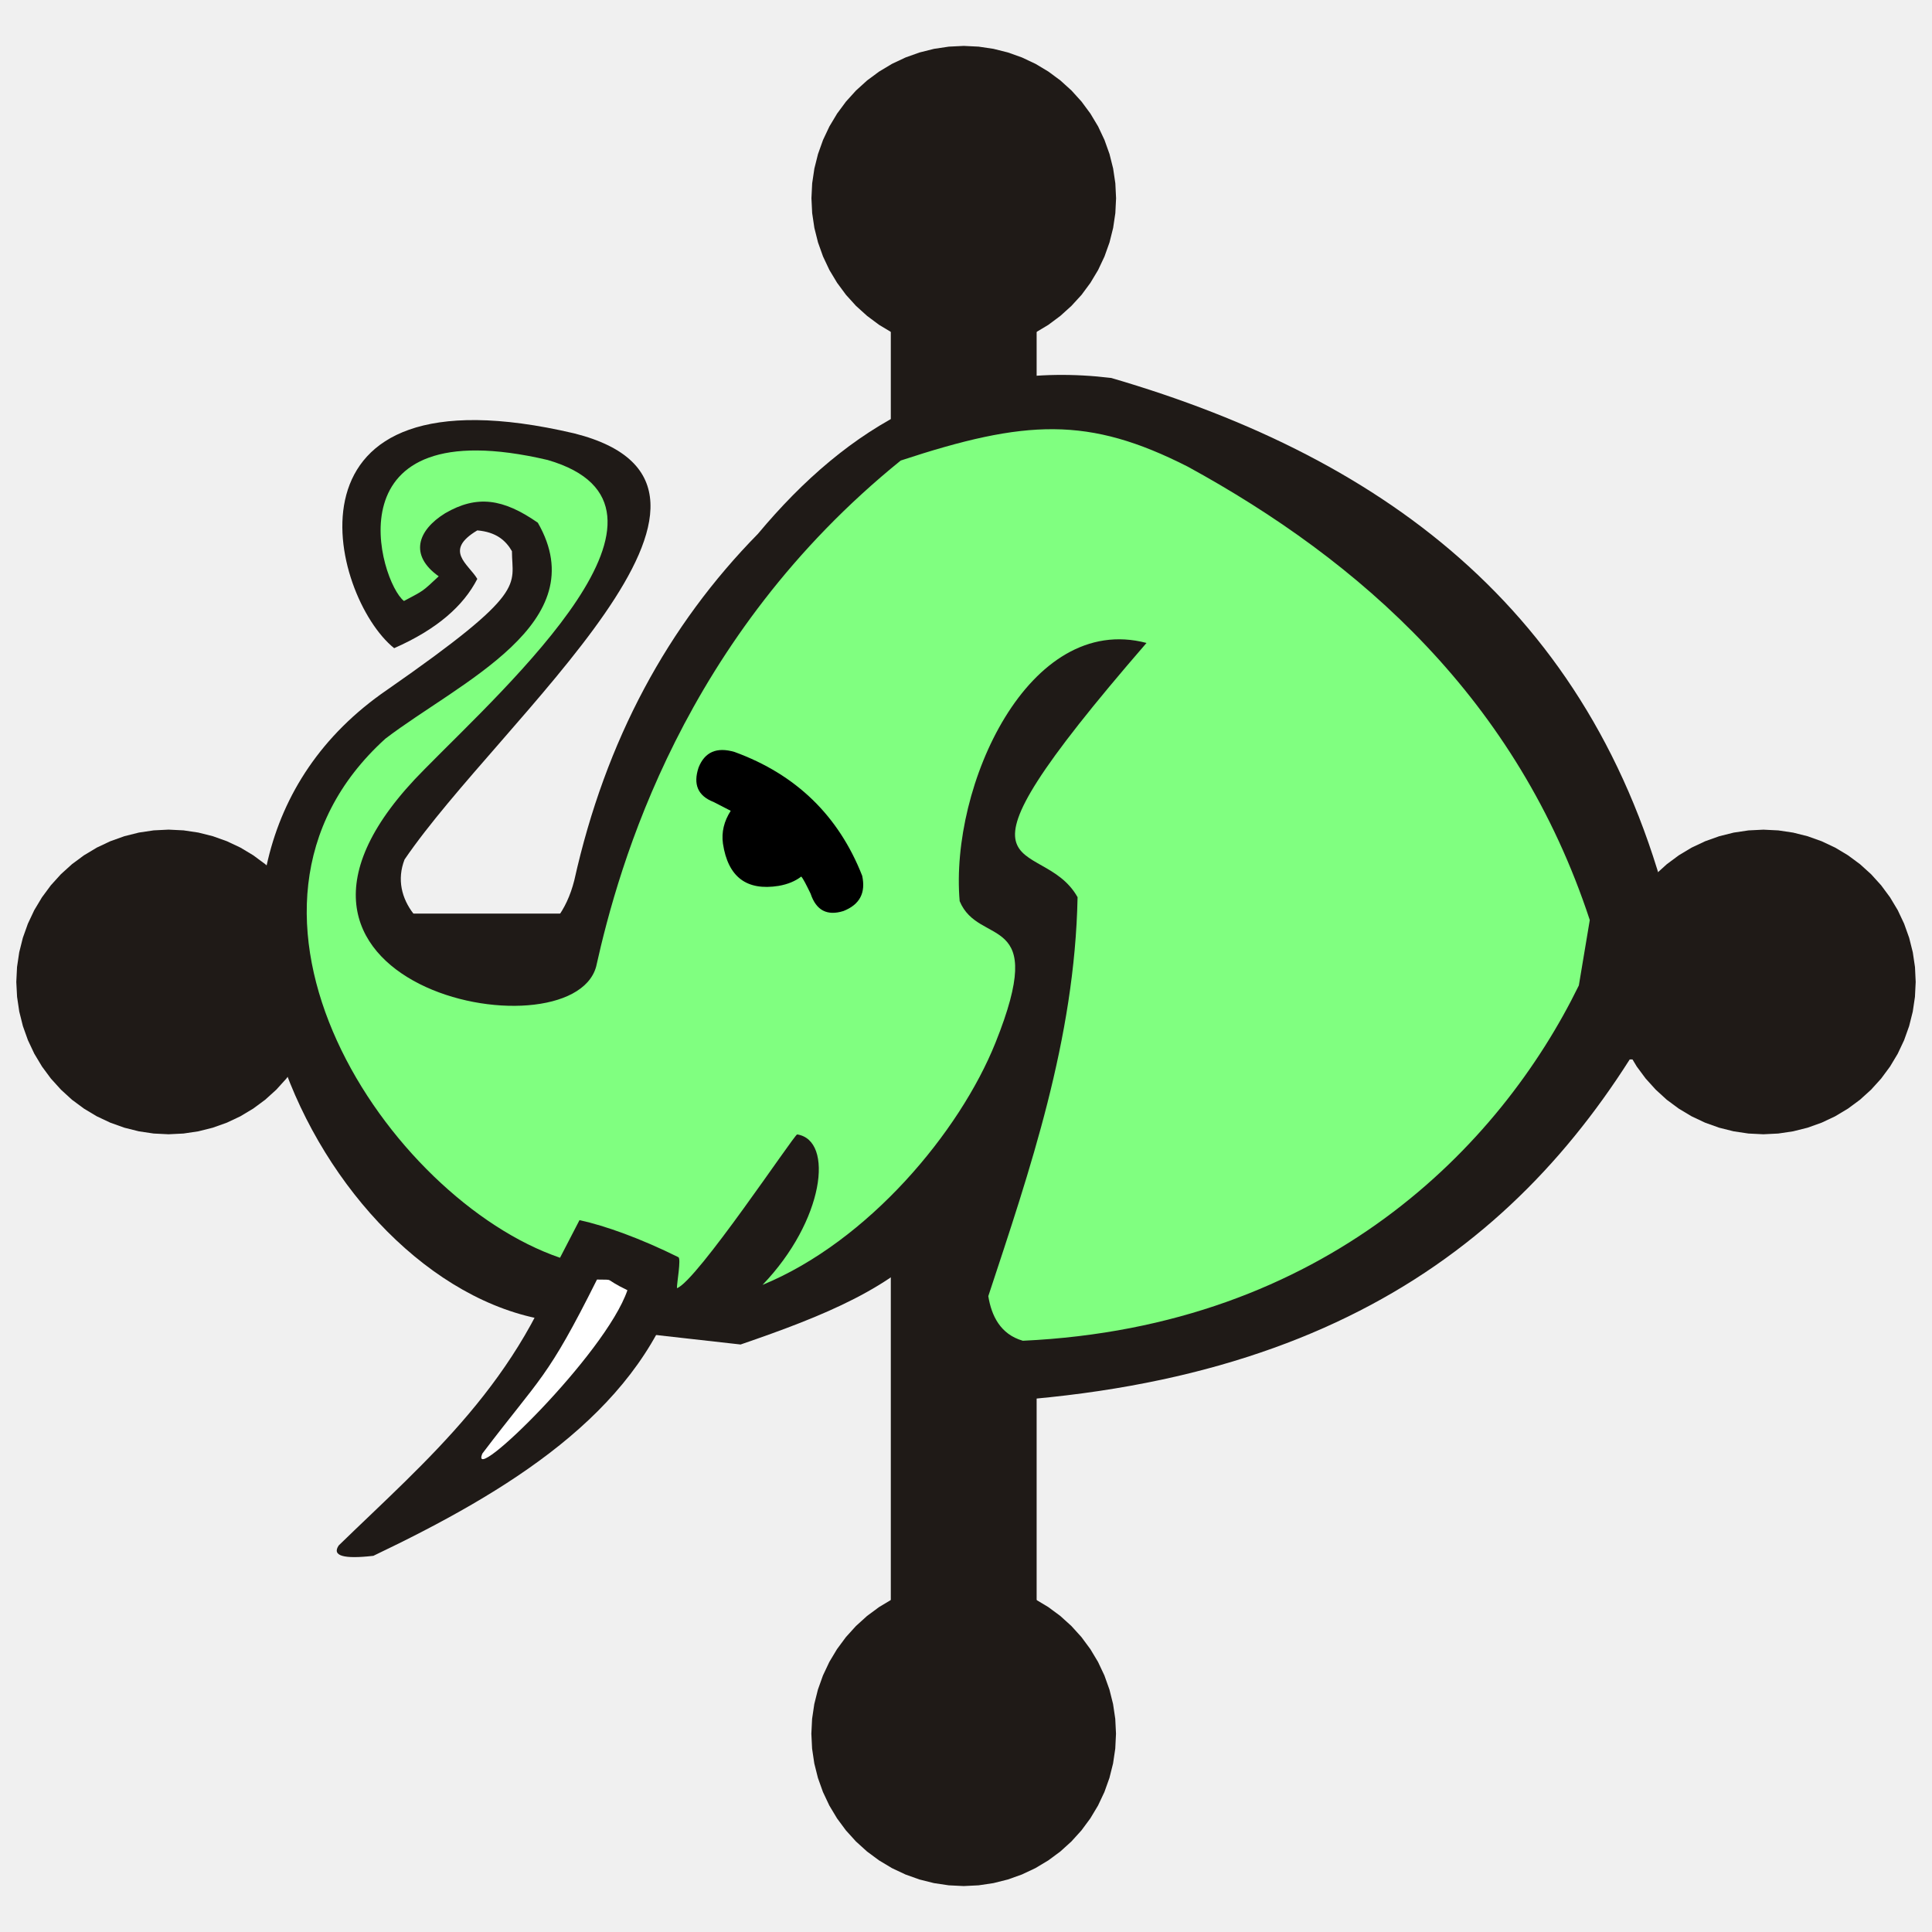
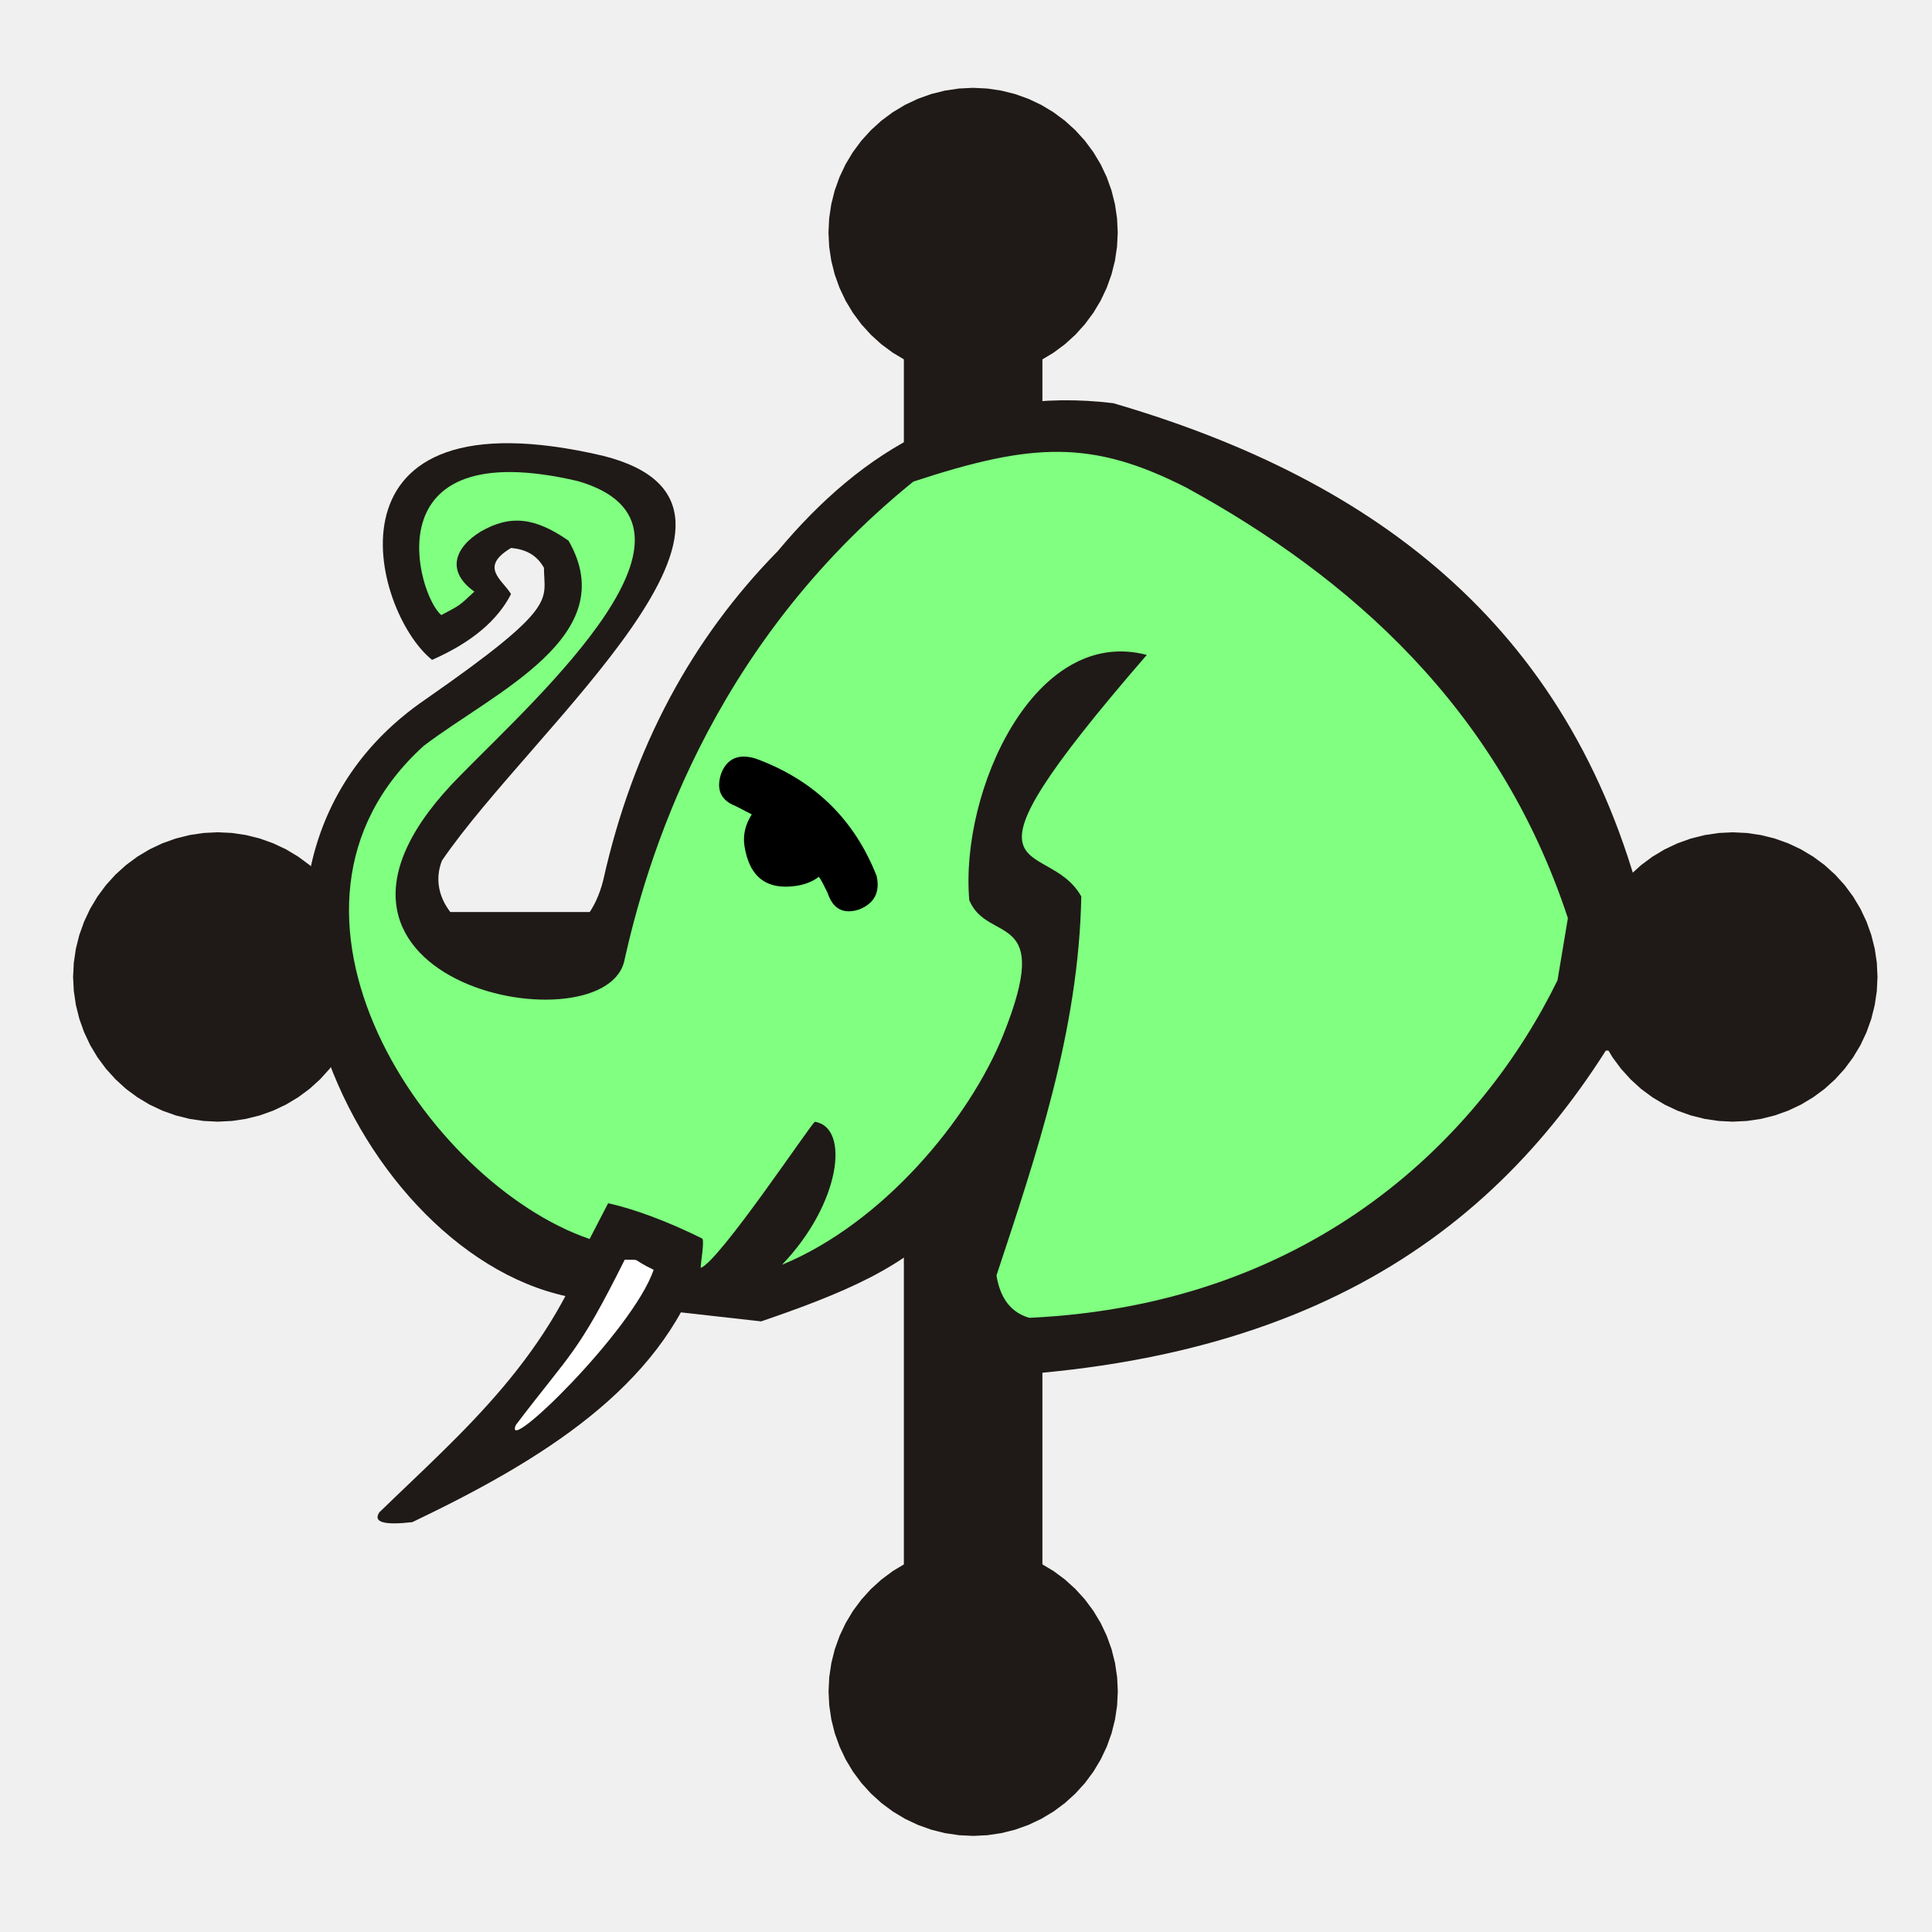
<svg xmlns="http://www.w3.org/2000/svg" xmlns:xlink="http://www.w3.org/1999/xlink" width="177.17" height="177.17" shape-rendering="geometricPrecision" image-rendering="optimizeQuality" fill-rule="evenodd" clip-rule="evenodd" viewBox="0 0 50 50" version="1.1" id="svg974">
  <defs id="defs968">
    <linearGradient id="linearGradient1002">
      <stop style="stop-color:#ffffff;stop-opacity:1" offset="0" id="stop998" />
      <stop style="stop-color:#dcdbdb;stop-opacity:1" offset="1" id="stop1000" />
    </linearGradient>
    <linearGradient id="0" x1="21.376" x2="77.64" gradientUnits="userSpaceOnUse">
      <stop stop-color="#fff" id="stop963" />
      <stop offset="1" stop-color="#fff" stop-opacity="0" id="stop965" />
    </linearGradient>
    <linearGradient xlink:href="#linearGradient1002" id="linearGradient1004" x1="-41.79" y1="22.582" x2="-15.829" y2="22.582" gradientUnits="userSpaceOnUse" />
    <linearGradient id="linearGradient5398" x1="0" y1="0" x2="0" y2="1">
      <stop offset="20%" style="stop-color:#000000;stop-opacity:1" id="stop5394" />
      <stop offset="100%" style="stop-color:#4d4d4d;stop-opacity:1" id="stop5396" />
    </linearGradient>
    <linearGradient gradientTransform="translate(0.4711184,-0.1997357)" id="0-1" x1="21.253" y1="37.592" x2="77.64" y2="37.469" gradientUnits="userSpaceOnUse">
      <stop stop-color="#fff" id="stop3285" />
      <stop offset="1" stop-color="#fff" stop-opacity="0" id="stop3287" />
    </linearGradient>
    <linearGradient gradientTransform="translate(50.6332,2.699886)" id="0-5" x1="21.405" x2="77.64" gradientUnits="userSpaceOnUse">
      <stop stop-color="#fff" id="stop3911" />
      <stop offset="1" stop-color="#fff" stop-opacity="0" id="stop3913" />
    </linearGradient>
  </defs>
-   <g transform="translate(-0.0589614,0.4127376)" id="g14577">
+   <g transform="matrix(0.95,0,0,0.95,1.434722,1.533777)" id="g14577">
    <rect y="4.245" x="23.113" height="40.212" width="3.774" id="rect14571" style="opacity:1;fill:#1f1a17;fill-opacity:1;fill-rule:nonzero;stroke:none;stroke-width:1.693;stroke-linecap:round;stroke-linejoin:round;stroke-miterlimit:4;stroke-dasharray:none;stroke-opacity:1;paint-order:normal" />
    <rect transform="rotate(90)" style="opacity:1;fill:#1f1a17;fill-opacity:1;fill-rule:nonzero;stroke:none;stroke-width:1.843;stroke-linecap:round;stroke-linejoin:round;stroke-miterlimit:4;stroke-dasharray:none;stroke-opacity:1;paint-order:normal" id="rect14573" width="3.774" height="47.642" x="23.231" y="-48.821" />
  </g>
-   <path style="opacity:1;fill:#1f1a17;fill-opacity:1;fill-rule:nonzero;stroke:none;stroke-width:1.693;stroke-linecap:round;stroke-linejoin:round;stroke-miterlimit:4;stroke-dasharray:none;stroke-opacity:1;paint-order:normal" id="path14587" d="m 27.787,47.244 -0.287,0.26 -0.311,0.23 -0.332,0.199 -0.35,0.165 -0.364,0.13 -0.375,0.094 -0.383,0.057 L 25,48.399 l -0.386,-0.019 -0.383,-0.057 -0.375,-0.094 -0.364,-0.13 -0.35,-0.165 -0.332,-0.199 -0.311,-0.23 -0.287,-0.26 -0.26,-0.287 -0.23,-0.311 -0.199,-0.332 -0.165,-0.35 -0.13,-0.364 -0.094,-0.375 -0.057,-0.383 -0.019,-0.386 0.019,-0.386 0.057,-0.383 0.094,-0.375 0.13,-0.364 0.165,-0.35 0.199,-0.332 0.23,-0.311 0.26,-0.287 0.287,-0.26 0.311,-0.23 0.332,-0.199 0.35,-0.165 0.364,-0.13 0.375,-0.094 0.383,-0.057 L 25,40.516 l 0.386,0.019 0.383,0.057 0.375,0.094 0.364,0.13 0.35,0.165 0.332,0.199 0.311,0.23 0.287,0.26 0.26,0.287 0.23,0.311 0.199,0.332 0.165,0.35 0.13,0.364 0.094,0.375 0.057,0.383 0.019,0.386 -0.019,0.386 -0.057,0.383 -0.094,0.375 -0.13,0.364 -0.165,0.35 -0.199,0.332 -0.23,0.311 z" transform="rotate(90,24.20401,24.61675)" />
-   <g id="g19380" transform="matrix(0.8168311,0,0,0.8168311,4.361508,2.355766)">
+   <path style="opacity:1;fill:#1f1a17;fill-opacity:1;fill-rule:nonzero;stroke:none;stroke-width:1.693;stroke-linecap:round;stroke-linejoin:round;stroke-miterlimit:4;stroke-dasharray:none;stroke-opacity:1;paint-order:normal" id="path14587" d="m 27.787,47.244 -0.287,0.26 -0.311,0.23 -0.332,0.199 -0.35,0.165 -0.364,0.13 -0.375,0.094 -0.383,0.057 L 25,48.399 l -0.386,-0.019 -0.383,-0.057 -0.375,-0.094 -0.364,-0.13 -0.35,-0.165 -0.332,-0.199 -0.311,-0.23 -0.287,-0.26 -0.26,-0.287 -0.23,-0.311 -0.199,-0.332 -0.165,-0.35 -0.13,-0.364 -0.094,-0.375 -0.057,-0.383 -0.019,-0.386 0.019,-0.386 0.057,-0.383 0.094,-0.375 0.13,-0.364 0.165,-0.35 0.199,-0.332 0.23,-0.311 0.26,-0.287 0.287,-0.26 0.311,-0.23 0.332,-0.199 0.35,-0.165 0.364,-0.13 0.375,-0.094 0.383,-0.057 L 25,40.516 l 0.386,0.019 0.383,0.057 0.375,0.094 0.364,0.13 0.35,0.165 0.332,0.199 0.311,0.23 0.287,0.26 0.26,0.287 0.23,0.311 0.199,0.332 0.165,0.35 0.13,0.364 0.094,0.375 0.057,0.383 0.019,0.386 -0.019,0.386 -0.057,0.383 -0.094,0.375 -0.13,0.364 -0.165,0.35 -0.199,0.332 -0.23,0.311 z" transform="matrix(0,0.95,-0.95,0,47.87045,1.533779)" />
+   <g id="g19380" transform="matrix(0.7759896,0,0,0.7759896,5.634168,3.379655)">
    <g transform="matrix(1.097595,0,0,1.097595,-107.6223,17.12679)" style="opacity:1;fill:#1f1a17;fill-opacity:1;stroke-width:1.543;stroke-miterlimit:4;stroke-dasharray:none" id="g5357">
      <path style="fill:#1f1a17;fill-opacity:1;stroke:none;stroke-width:1.543;stroke-linecap:butt;stroke-linejoin:miter;stroke-miterlimit:4;stroke-dasharray:none;stroke-opacity:1" d="m 119.666,20.579 c 0.125,0.774 0.404,1.444 1.3,1.7 11.23,-0.424 16.83,-5.233 20.3,-11.7 l 0.2,-2.1 c -2.107,-8.893 -8.151,-13.45 -16.2,-15.8 -4.4,-0.532 -7.597,1.382 -10.2,4.5 -2.594,2.641 -4.396,5.944 -5.3,10 -0.908,3.606 -5.791,1.699 -4.9,-0.6 2.766,-4.057 11.001,-10.761 4.9,-12.3 -8.758,-2.052 -7.058,4.706 -5.2,6.2 1.24,-0.546 2.002,-1.223 2.4,-2 -0.26,-0.436 -0.982,-0.816 0,-1.4 0.539,0.046 0.819,0.286 1,0.6 0,1 0.504,1.146 -3.6,4 -7.641,5.233 -2.065,17.122 4.612,18.198 1.321,-0.325 1.533,-0.227 2.436,0.348 l 3.152,0.354 c 2.398,-0.823 4.466,-1.65 5.703,-3.159 0.321,-0.388 0.493,-0.248 -0.603,3.159 z" id="path5349" />
      <path style="fill:#1f1a17;fill-opacity:1;stroke:none;stroke-width:1.543;stroke-linecap:butt;stroke-linejoin:miter;stroke-miterlimit:4;stroke-dasharray:none;stroke-opacity:1" d="m 109.566,17.579 c -1.328,4.066 -4.05,6.322 -6.6,8.8 -0.206,0.304 0.146,0.398 1,0.3 3.905,-1.864 7.521,-4.086 8.762,-7.726 -0.786,-0.413 -1.974,-1.358 -3.162,-1.374 z" id="path5353" />
    </g>
    <g transform="matrix(0.7965589,0,0,0.7965589,-75.42174,16.24741)" style="opacity:1;fill:#ffff00;fill-opacity:1;stroke-width:1.543;stroke-miterlimit:4;stroke-dasharray:none" id="g5357-2">
      <path style="fill:#80ff80;fill-opacity:1;stroke:none;stroke-width:1.543;stroke-linecap:butt;stroke-linejoin:miter;stroke-miterlimit:4;stroke-dasharray:none;stroke-opacity:1" d="m 133.584,1.556 c -8.756,10.111 -4.2,7.512 -2.742,10.113 -0.11,5.657 -1.9,10.862 -3.551,15.868 0.125,0.774 0.478,1.518 1.374,1.774 12.033,-0.558 18.983,-7.722 22.115,-14.132 l 0.435,-2.602 c -2.892,-8.788 -9.12,-14.275 -15.985,-18.031 -3.956,-2.012 -6.45,-1.884 -11.422,-0.246 -8.663,7.008 -11.213,16.077 -12.116,20.133 -1.016,3.668 -15.446,0.777 -6.825,-7.854 3.298,-3.358 11.231,-10.458 4.9,-12.3 -8.758,-2.052 -6.688,4.854 -5.718,5.608 0.814,-0.435 0.707,-0.353 1.382,-0.982 -1.179,-0.836 -0.846,-1.828 0.259,-2.51 1.26,-0.731 2.3,-0.584 3.683,0.378 2.301,4 -3.109,6.337 -6.061,8.589 -7.572,6.855 0.119,18.313 6.944,20.648 l 0.775,-1.497 c 1.024,0.223 2.437,0.731 3.932,1.474 0.119,0.059 -0.066,1.049 -0.056,1.233 0.783,-0.27 4.659,-6.096 4.781,-6.116 1.481,0.23 1.074,3.435 -1.377,5.985 4.201,-1.729 7.84,-6.076 9.266,-9.633 2.122,-5.292 -0.656,-3.773 -1.425,-5.631 C 125.757,7.246 128.89,0.319 133.584,1.556 Z" id="path5349-8" />
      <path style="fill:#ffffff;fill-opacity:1;stroke:none;stroke-width:1.543;stroke-linecap:butt;stroke-linejoin:miter;stroke-miterlimit:4;stroke-dasharray:none;stroke-opacity:1" d="m 111.727,26.876 c -1.995,3.992 -2.231,3.85 -4.559,6.921 -0.58,1.378 4.896,-3.944 5.769,-6.496 -1.029,-0.499 -0.437,-0.404 -1.21,-0.424 z" id="path5353-9" />
    </g>
    <path id="path3879" d="m 17.81,22.804 c -0.364,-0.186 -0.542,-0.279 -0.542,-0.279 -0.499,-0.195 -0.652,-0.559 -0.474,-1.092 0.195,-0.491 0.576,-0.66 1.143,-0.491 1.947,0.711 3.294,2.02 4.04,3.92 0.118,0.542 -0.076,0.914 -0.593,1.118 -0.516,0.161 -0.864,-0.017 -1.041,-0.55 -0.136,-0.279 -0.229,-0.466 -0.296,-0.542 -0.186,0.144 -0.423,0.245 -0.72,0.296 -1.01,0.161 -1.6,-0.279 -1.761,-1.338 -0.051,-0.364 0.034,-0.711 0.246,-1.041" style="fill:#000000;stroke-width:1" />
  </g>
-   <path style="opacity:1;fill:#1f1a17;fill-opacity:1;fill-rule:nonzero;stroke:none;stroke-width:1.693;stroke-linecap:round;stroke-linejoin:round;stroke-miterlimit:4;stroke-dasharray:none;stroke-opacity:1;paint-order:normal" id="path14581" d="M 27.728,7.917 27.441,8.176 27.131,8.407 26.799,8.606 26.449,8.771 26.085,8.901 25.71,8.995 25.327,9.052 24.941,9.071 24.555,9.052 24.172,8.995 23.797,8.901 23.433,8.771 23.083,8.606 22.751,8.407 22.441,8.176 22.154,7.917 21.894,7.63 21.664,7.319 21.465,6.988 21.3,6.638 21.17,6.274 l -0.094,-0.375 -0.057,-0.383 -0.019,-0.386 0.019,-0.386 0.057,-0.383 0.094,-0.375 0.13,-0.364 0.165,-0.35 0.199,-0.332 0.23,-0.311 0.26,-0.287 0.287,-0.26 0.311,-0.23 0.332,-0.199 0.35,-0.165 0.364,-0.13 0.375,-0.094 0.383,-0.057 0.386,-0.019 0.386,0.019 0.383,0.057 0.375,0.094 0.364,0.13 0.35,0.165 0.332,0.199 0.311,0.23 0.287,0.26 0.26,0.287 0.23,0.311 0.199,0.332 0.165,0.35 0.13,0.364 0.094,0.375 0.057,0.383 0.019,0.386 -0.019,0.386 -0.057,0.383 -0.094,0.375 -0.13,0.364 -0.165,0.35 -0.199,0.332 -0.23,0.311 z" />
-   <path d="m 27.728,47.657 -0.287,0.26 -0.311,0.23 -0.332,0.199 -0.35,0.165 -0.364,0.13 -0.375,0.094 -0.383,0.057 -0.386,0.019 -0.386,-0.019 -0.383,-0.057 -0.375,-0.094 -0.364,-0.13 -0.35,-0.165 -0.332,-0.199 -0.311,-0.23 -0.287,-0.26 -0.26,-0.287 -0.23,-0.311 -0.199,-0.332 -0.165,-0.35 -0.13,-0.364 -0.094,-0.375 -0.057,-0.383 -0.019,-0.386 0.019,-0.386 0.057,-0.383 0.094,-0.375 0.13,-0.364 0.165,-0.35 0.199,-0.332 0.23,-0.311 0.26,-0.287 0.287,-0.26 0.311,-0.23 0.332,-0.199 0.35,-0.165 0.364,-0.13 0.375,-0.094 0.383,-0.057 0.386,-0.019 0.386,0.019 0.383,0.057 0.375,0.094 0.364,0.13 0.35,0.165 0.332,0.199 0.311,0.23 0.287,0.26 0.26,0.287 0.23,0.311 0.199,0.332 0.165,0.35 0.13,0.364 0.094,0.375 0.057,0.383 0.019,0.386 -0.019,0.386 -0.057,0.383 -0.094,0.375 -0.13,0.364 -0.165,0.35 -0.199,0.332 -0.23,0.311 z" id="path14583" style="opacity:1;fill:#1f1a17;fill-opacity:1;fill-rule:nonzero;stroke:none;stroke-width:1.693;stroke-linecap:round;stroke-linejoin:round;stroke-miterlimit:4;stroke-dasharray:none;stroke-opacity:1;paint-order:normal" />
-   <path d="M 27.787,7.504 27.5,7.764 27.19,7.994 26.858,8.193 26.508,8.358 26.144,8.488 25.769,8.582 25.386,8.639 25,8.658 24.614,8.639 24.231,8.582 23.856,8.488 23.492,8.358 23.142,8.193 22.81,7.994 22.5,7.764 22.213,7.504 21.953,7.217 21.723,6.907 21.524,6.575 21.359,6.225 l -0.13,-0.364 -0.094,-0.375 -0.057,-0.383 -0.019,-0.386 0.019,-0.386 0.057,-0.383 0.094,-0.375 0.13,-0.364 0.165,-0.35 0.199,-0.332 0.23,-0.311 0.26,-0.287 0.287,-0.26 0.311,-0.23 0.332,-0.199 0.35,-0.165 0.364,-0.13 0.375,-0.094 0.383,-0.057 L 25,0.776 l 0.386,0.019 0.383,0.057 0.375,0.094 0.364,0.13 0.35,0.165 0.332,0.199 0.311,0.23 0.287,0.26 0.26,0.287 0.23,0.311 0.199,0.332 0.165,0.35 0.13,0.364 0.094,0.375 0.057,0.383 0.019,0.386 -0.019,0.386 -0.057,0.383 -0.094,0.375 -0.13,0.364 -0.165,0.35 -0.199,0.332 -0.23,0.311 z" id="path14585" style="opacity:1;fill:#1f1a17;fill-opacity:1;fill-rule:nonzero;stroke:none;stroke-width:1.693;stroke-linecap:round;stroke-linejoin:round;stroke-miterlimit:4;stroke-dasharray:none;stroke-opacity:1;paint-order:normal" transform="rotate(90,24.97052,25.38326)" />
+   <path style="opacity:1;fill:#1f1a17;fill-opacity:1;fill-rule:nonzero;stroke:none;stroke-width:1.609;stroke-linecap:round;stroke-linejoin:round;stroke-miterlimit:4;stroke-dasharray:none;stroke-opacity:1;paint-order:normal" id="path14581" d="m 27.832,8.662 -0.272,0.247 -0.295,0.219 -0.315,0.189 -0.332,0.157 -0.346,0.124 -0.356,0.089 -0.363,0.054 -0.367,0.018 L 24.818,9.741 24.454,9.687 24.098,9.598 23.752,9.474 23.42,9.317 23.105,9.128 22.809,8.909 22.537,8.662 22.29,8.39 22.072,8.095 21.883,7.78 21.726,7.448 21.602,7.102 l -0.089,-0.356 -0.054,-0.363 -0.018,-0.367 0.018,-0.367 0.054,-0.363 0.089,-0.356 0.124,-0.346 0.157,-0.332 0.189,-0.315 0.219,-0.295 0.247,-0.272 0.272,-0.247 0.295,-0.219 0.315,-0.189 0.332,-0.157 0.346,-0.124 0.356,-0.089 0.363,-0.054 0.367,-0.018 0.367,0.018 0.363,0.054 0.356,0.089 0.346,0.124 0.332,0.157 0.315,0.189 0.295,0.219 0.272,0.247 0.247,0.272 0.219,0.295 0.189,0.315 0.157,0.332 0.124,0.346 0.089,0.356 0.054,0.363 0.018,0.367 -0.018,0.367 -0.054,0.363 -0.089,0.356 -0.124,0.346 -0.157,0.332 -0.189,0.315 -0.219,0.295 z" />
+   <path d="m 27.832,46.416 -0.272,0.247 -0.295,0.219 -0.315,0.189 -0.332,0.157 -0.346,0.124 -0.356,0.089 -0.363,0.054 -0.367,0.018 -0.367,-0.018 -0.363,-0.054 -0.356,-0.089 -0.346,-0.124 -0.332,-0.157 -0.315,-0.189 -0.295,-0.219 -0.272,-0.247 -0.247,-0.272 -0.219,-0.295 -0.189,-0.315 -0.157,-0.332 -0.124,-0.346 -0.089,-0.356 -0.054,-0.363 -0.018,-0.367 0.018,-0.367 0.054,-0.363 0.089,-0.356 0.124,-0.346 0.157,-0.332 0.189,-0.315 0.219,-0.295 0.247,-0.272 0.272,-0.247 0.295,-0.219 0.315,-0.189 0.332,-0.157 0.346,-0.124 0.356,-0.089 0.363,-0.054 0.367,-0.018 0.367,0.018 0.363,0.054 0.356,0.089 0.346,0.124 0.332,0.157 0.315,0.189 0.295,0.219 0.272,0.247 0.247,0.272 0.219,0.295 0.189,0.315 0.157,0.332 0.124,0.346 0.089,0.356 0.054,0.363 0.018,0.367 -0.018,0.367 -0.054,0.363 -0.089,0.356 -0.124,0.346 -0.157,0.332 -0.189,0.315 -0.219,0.295 z" id="path14583" style="opacity:1;fill:#1f1a17;fill-opacity:1;fill-rule:nonzero;stroke:none;stroke-width:1.609;stroke-linecap:round;stroke-linejoin:round;stroke-miterlimit:4;stroke-dasharray:none;stroke-opacity:1;paint-order:normal" />
+   <path d="M 27.787,7.504 27.5,7.764 27.19,7.994 26.858,8.193 26.508,8.358 26.144,8.488 25.769,8.582 25.386,8.639 25,8.658 24.614,8.639 24.231,8.582 23.856,8.488 23.492,8.358 23.142,8.193 22.81,7.994 22.5,7.764 22.213,7.504 21.953,7.217 21.723,6.907 21.524,6.575 21.359,6.225 l -0.13,-0.364 -0.094,-0.375 -0.057,-0.383 -0.019,-0.386 0.019,-0.386 0.057,-0.383 0.094,-0.375 0.13,-0.364 0.165,-0.35 0.199,-0.332 0.23,-0.311 0.26,-0.287 0.287,-0.26 0.311,-0.23 0.332,-0.199 0.35,-0.165 0.364,-0.13 0.375,-0.094 0.383,-0.057 L 25,0.776 l 0.386,0.019 0.383,0.057 0.375,0.094 0.364,0.13 0.35,0.165 0.332,0.199 0.311,0.23 0.287,0.26 0.26,0.287 0.23,0.311 0.199,0.332 0.165,0.35 0.13,0.364 0.094,0.375 0.057,0.383 0.019,0.386 -0.019,0.386 -0.057,0.383 -0.094,0.375 -0.13,0.364 -0.165,0.35 -0.199,0.332 -0.23,0.311 z" id="path14585" style="opacity:1;fill:#1f1a17;fill-opacity:1;fill-rule:nonzero;stroke:none;stroke-width:1.693;stroke-linecap:round;stroke-linejoin:round;stroke-miterlimit:4;stroke-dasharray:none;stroke-opacity:1;paint-order:normal" transform="matrix(0,0.95,-0.95,0,49.32682,1.533779)" />
</svg>
